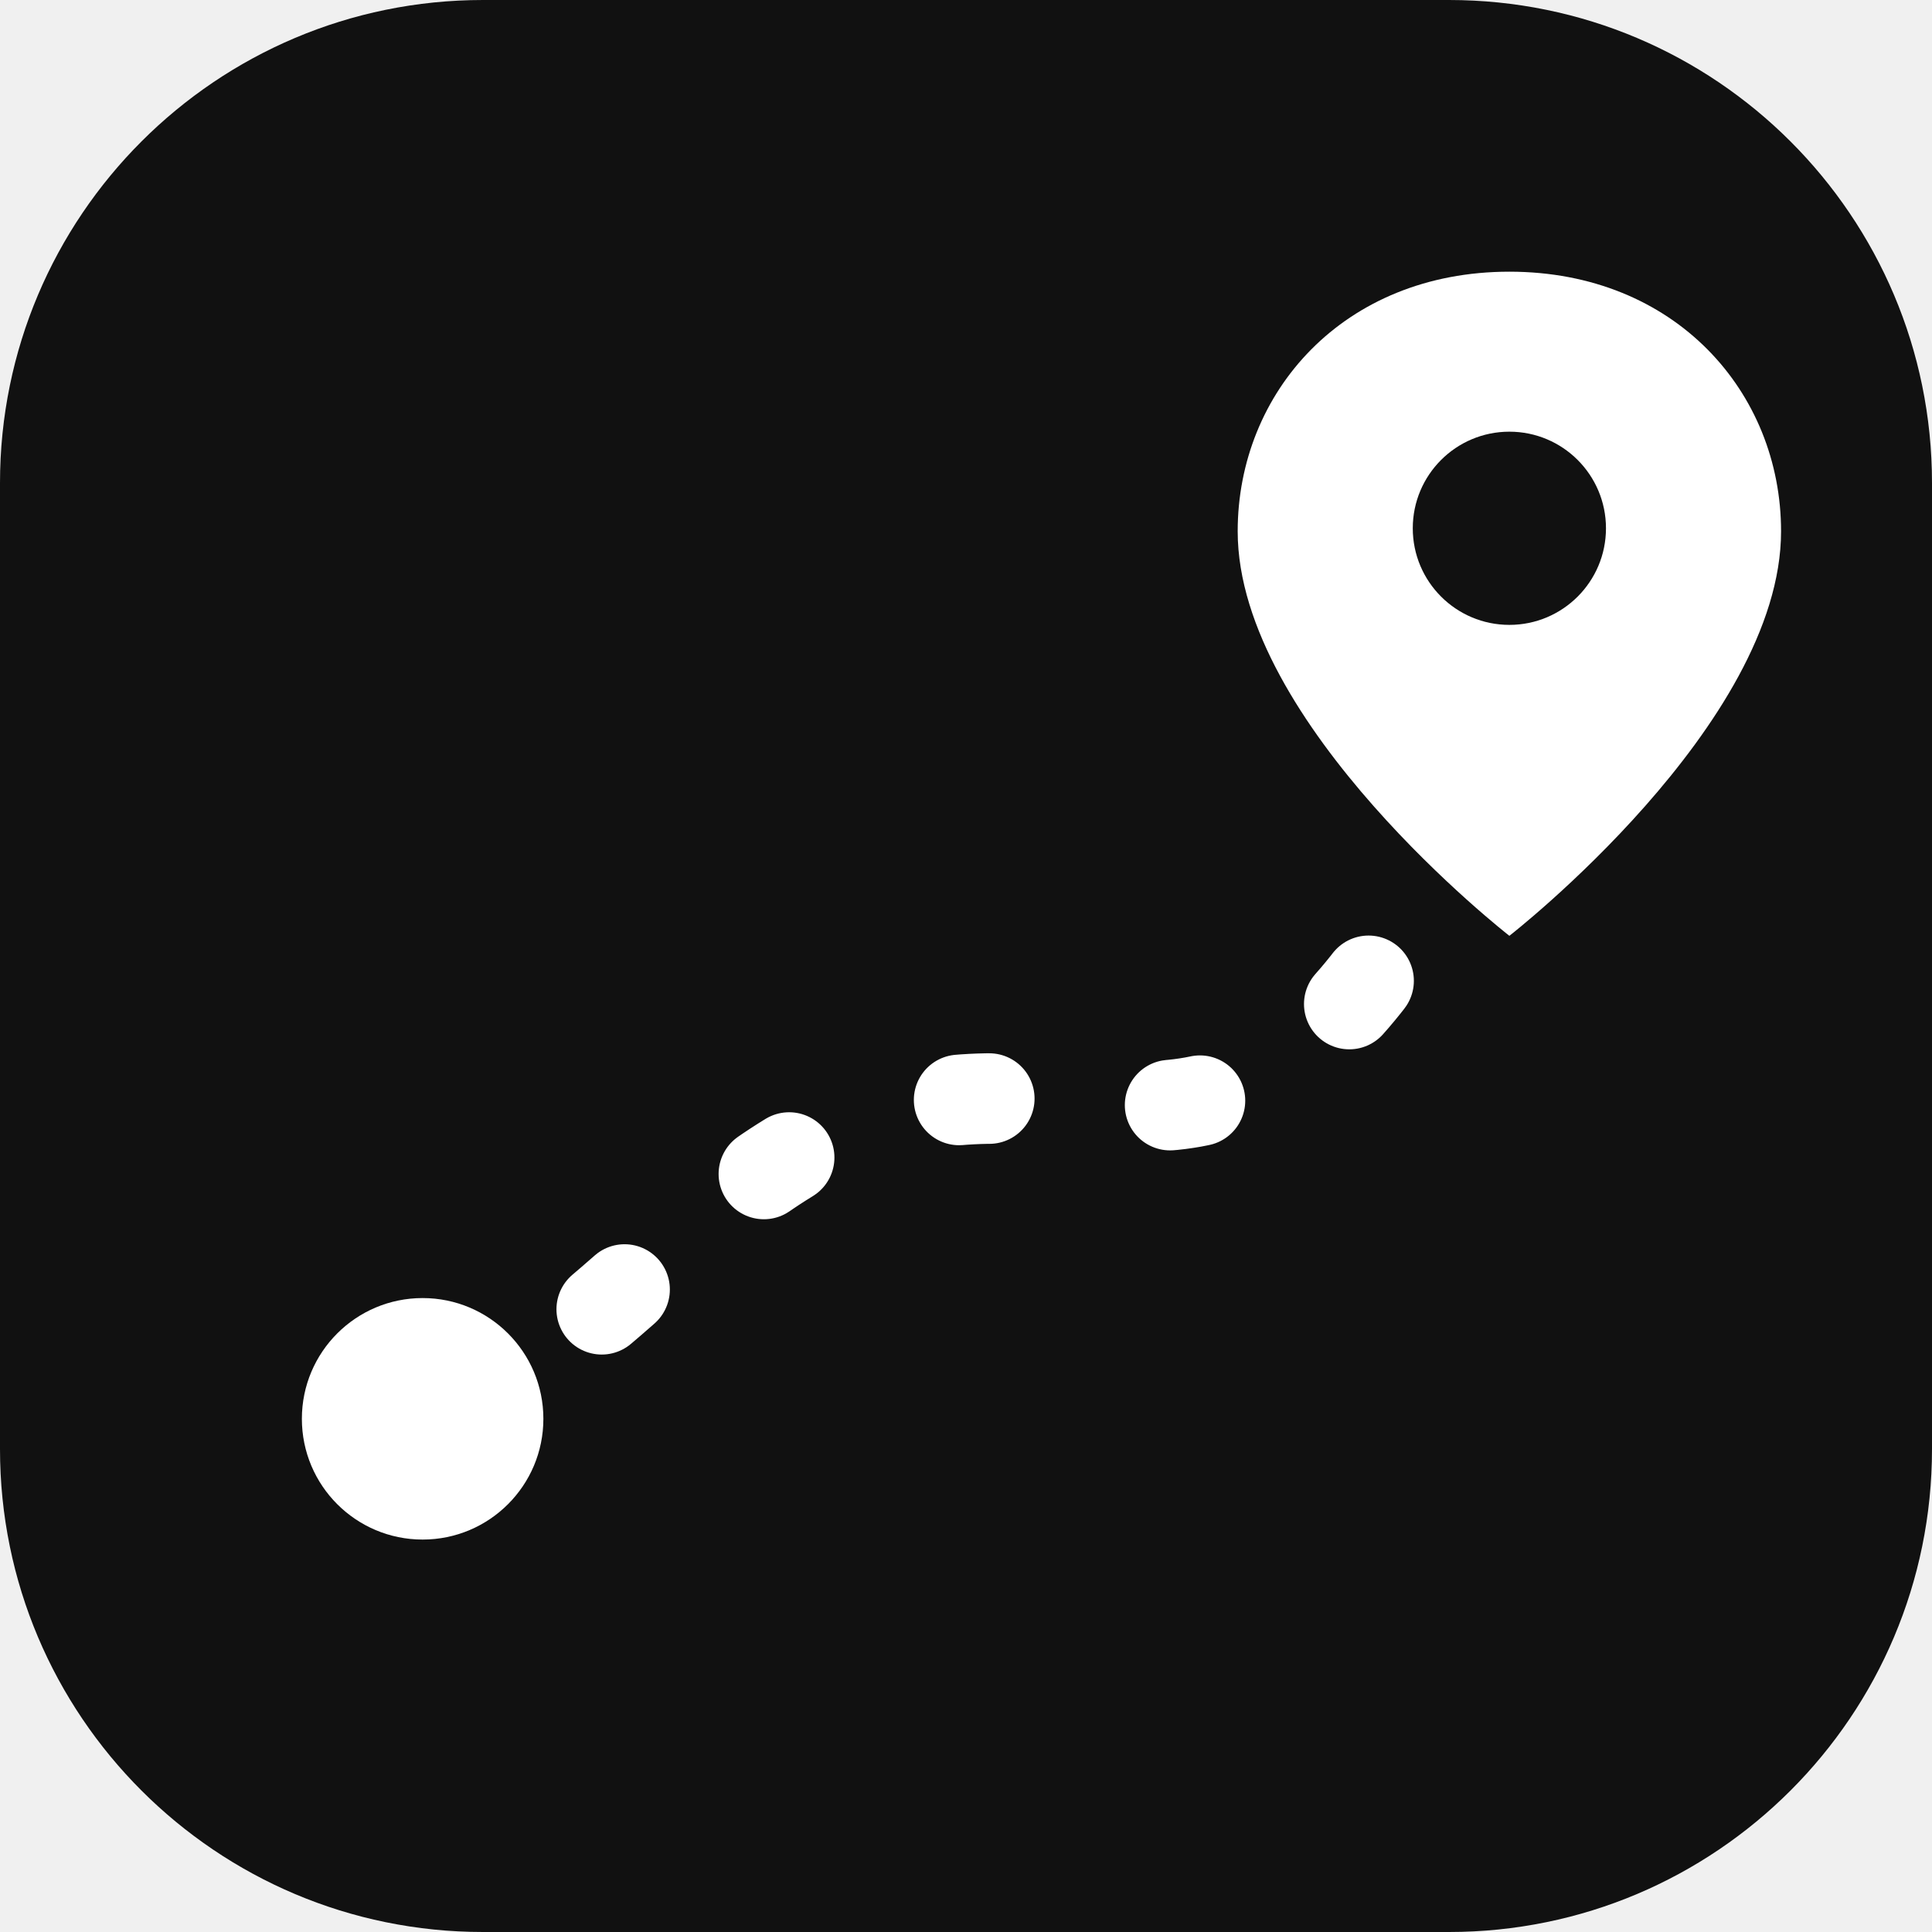
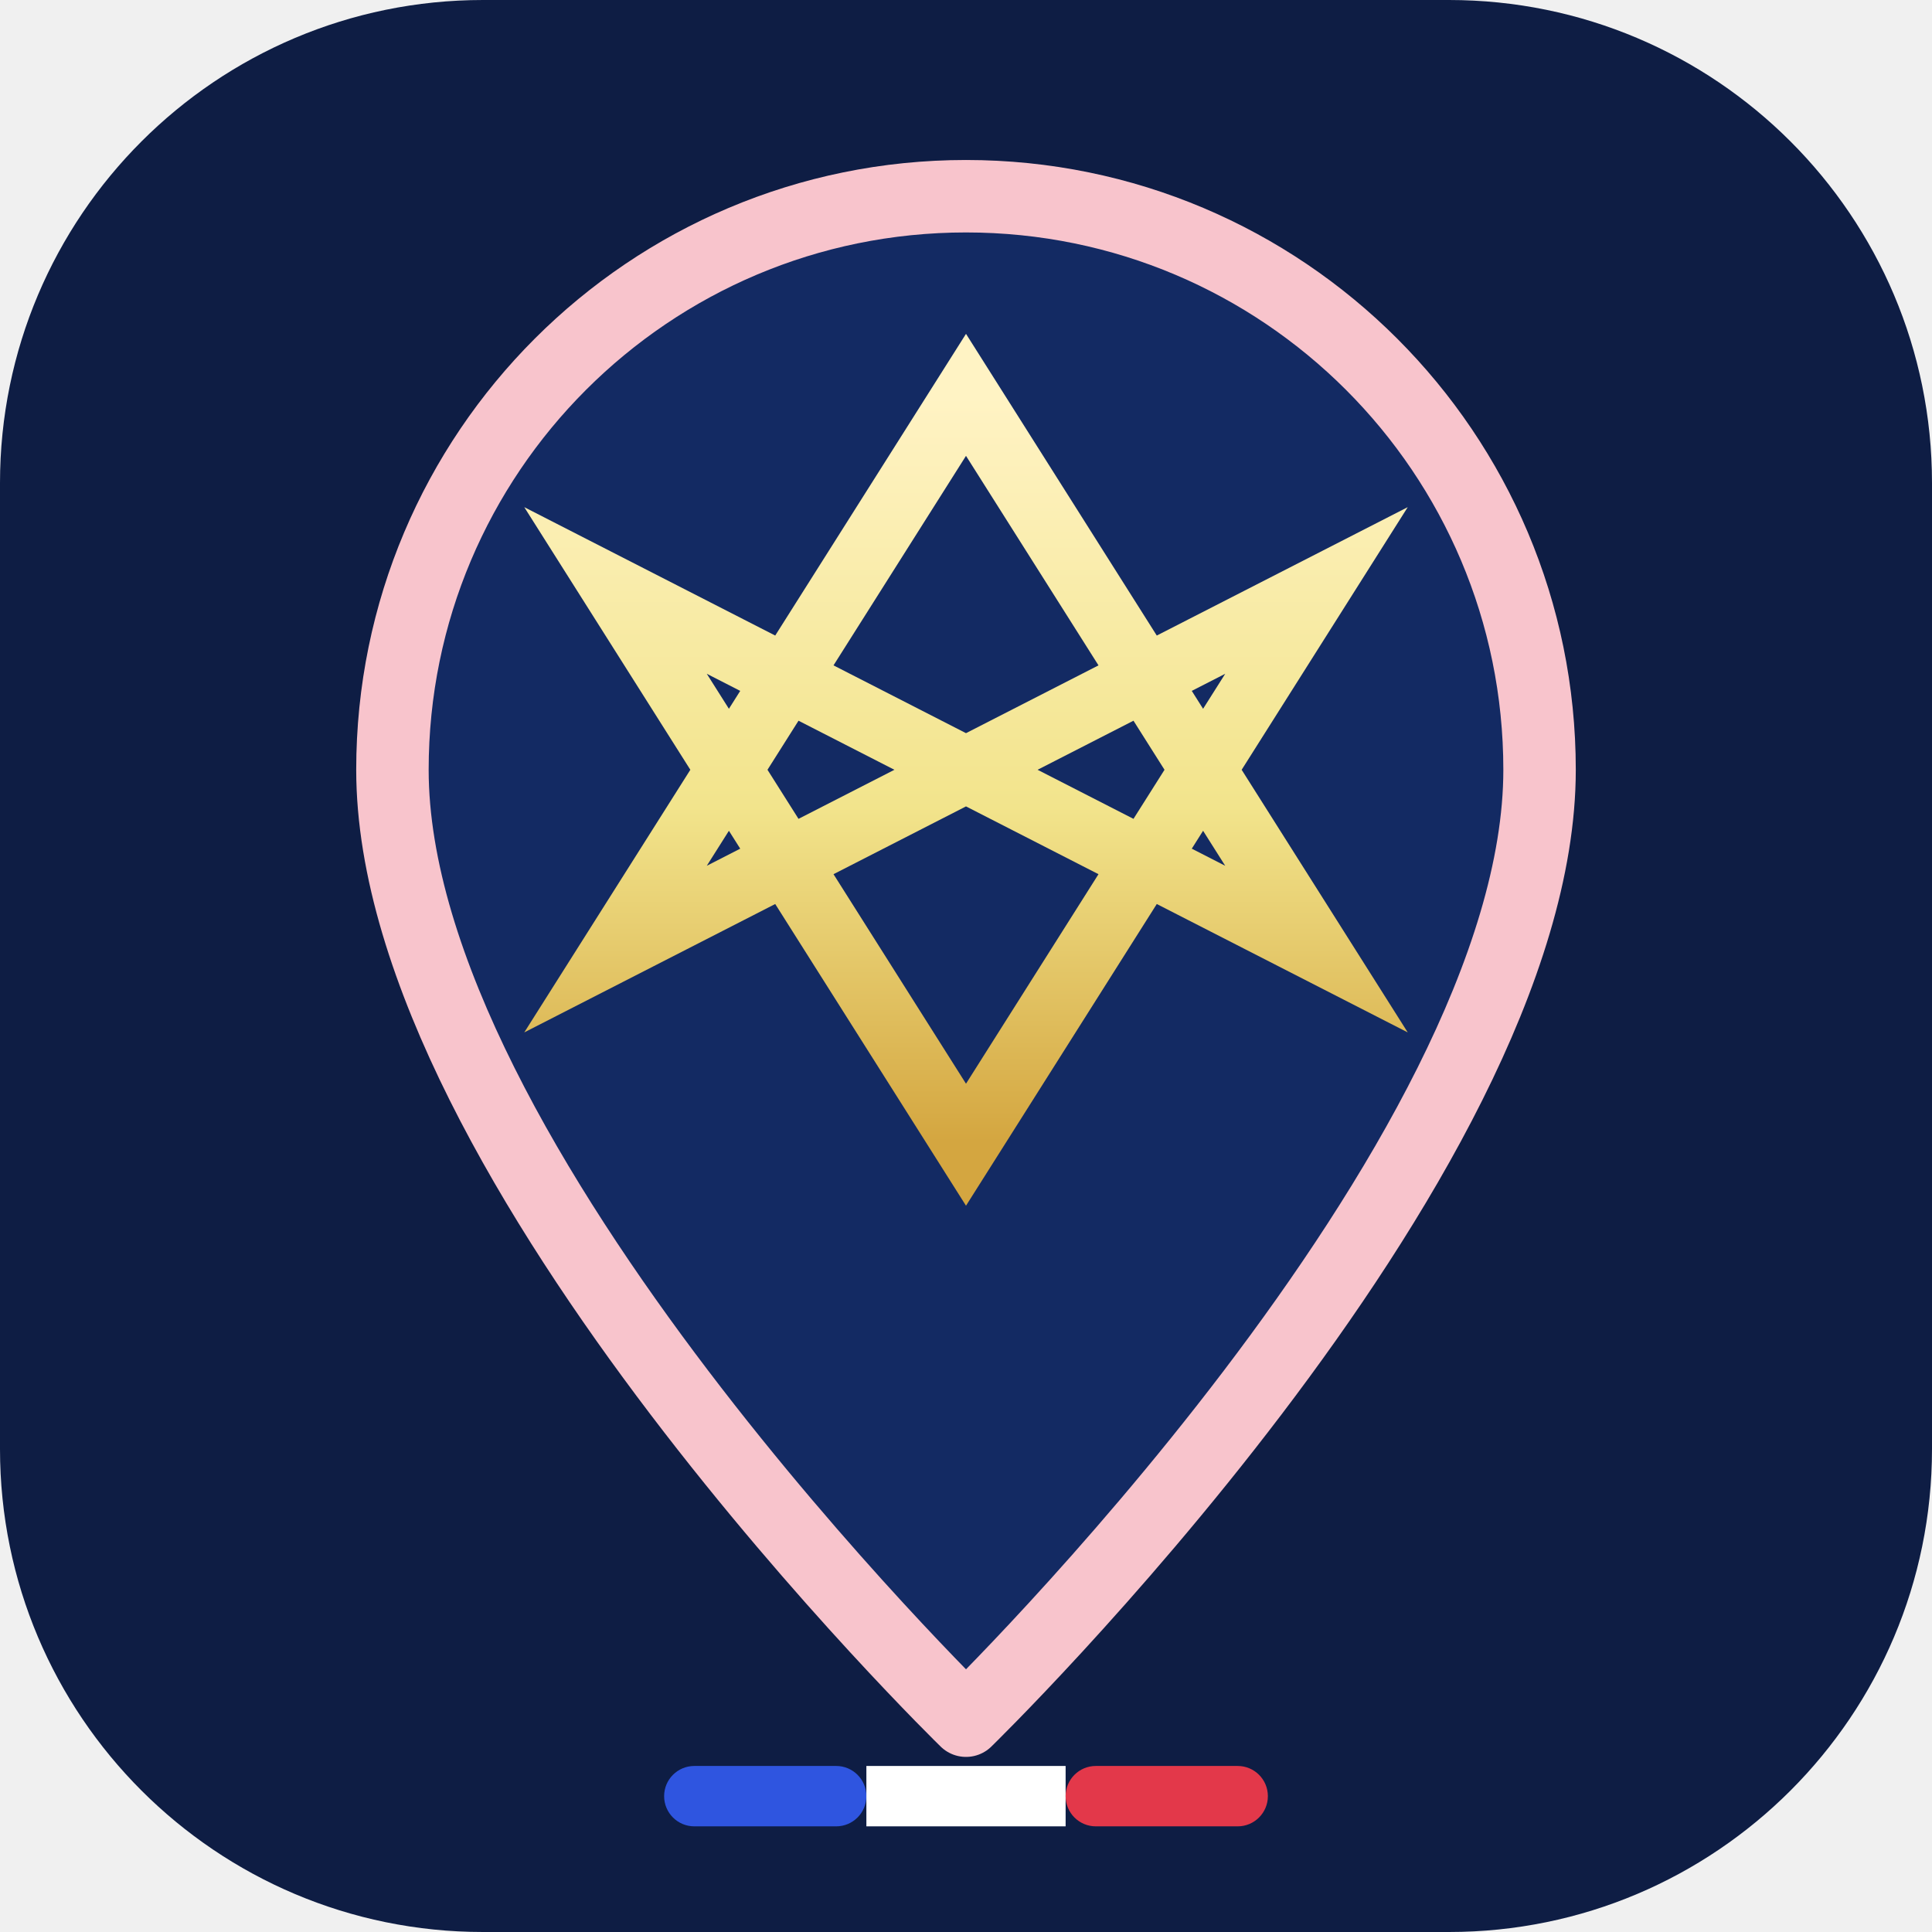
<svg xmlns="http://www.w3.org/2000/svg" viewBox="0 0 64 64">
-   <rect width="64" height="64" rx="16" fill="#111" />
-   <path d="M14 47c6-2 9-8 15-10s10 2 15-3 4-10 6-13" fill="none" stroke="#fff" stroke-width="3" stroke-linecap="round" stroke-dasharray="1 6" />
-   <circle cx="14" cy="47" r="4" fill="#fff" />
-   <path d="M50 9c-5.5 0-9 4-9 8.6C41 24 50 31 50 31s9-7 9-13.4C59 13 55.5 9 50 9z" fill="#fff" />
-   <circle cx="50" cy="17.5" r="3.2" fill="#111" />
+   <defs>
+     <linearGradient id="g" x1="0" y1="0" x2="0" y2="1">
+       <stop offset="0" stop-color="#fff3c4" />
+       <stop offset=".55" stop-color="#f2e48c" />
+       <stop offset="1" stop-color="#d4a640" />
+     </linearGradient>
+   </defs>
+   <rect width="64" height="64" rx="16" fill="#0e1d44" />
+   <path d="M32 57C32 57 13 38.5 13 25.5A19 19 0 0 1 51 25.5C51 38.5 32 57 32 57Z" fill="#132a63" stroke="#f8c4cc" stroke-width="2.4" stroke-linejoin="round" />
+   <g transform="translate(32 25.5) scale(.27)">
+     <path d="M0,-46 L43,22 L-43,-22 L0,46 L43,-22 L-43,22 Z" fill="none" stroke="url(#g)" stroke-width="8" stroke-linejoin="miter" />
+   </g>
+   <rect x="22" y="58.5" width="6.7" height="2" rx="1" fill="#2f55e0" />
+   <rect x="28.7" y="58.5" width="6.6" height="2" fill="#fff" />
+   <rect x="35.3" y="58.5" width="6.7" height="2" rx="1" fill="#e3384a" />
</svg>
